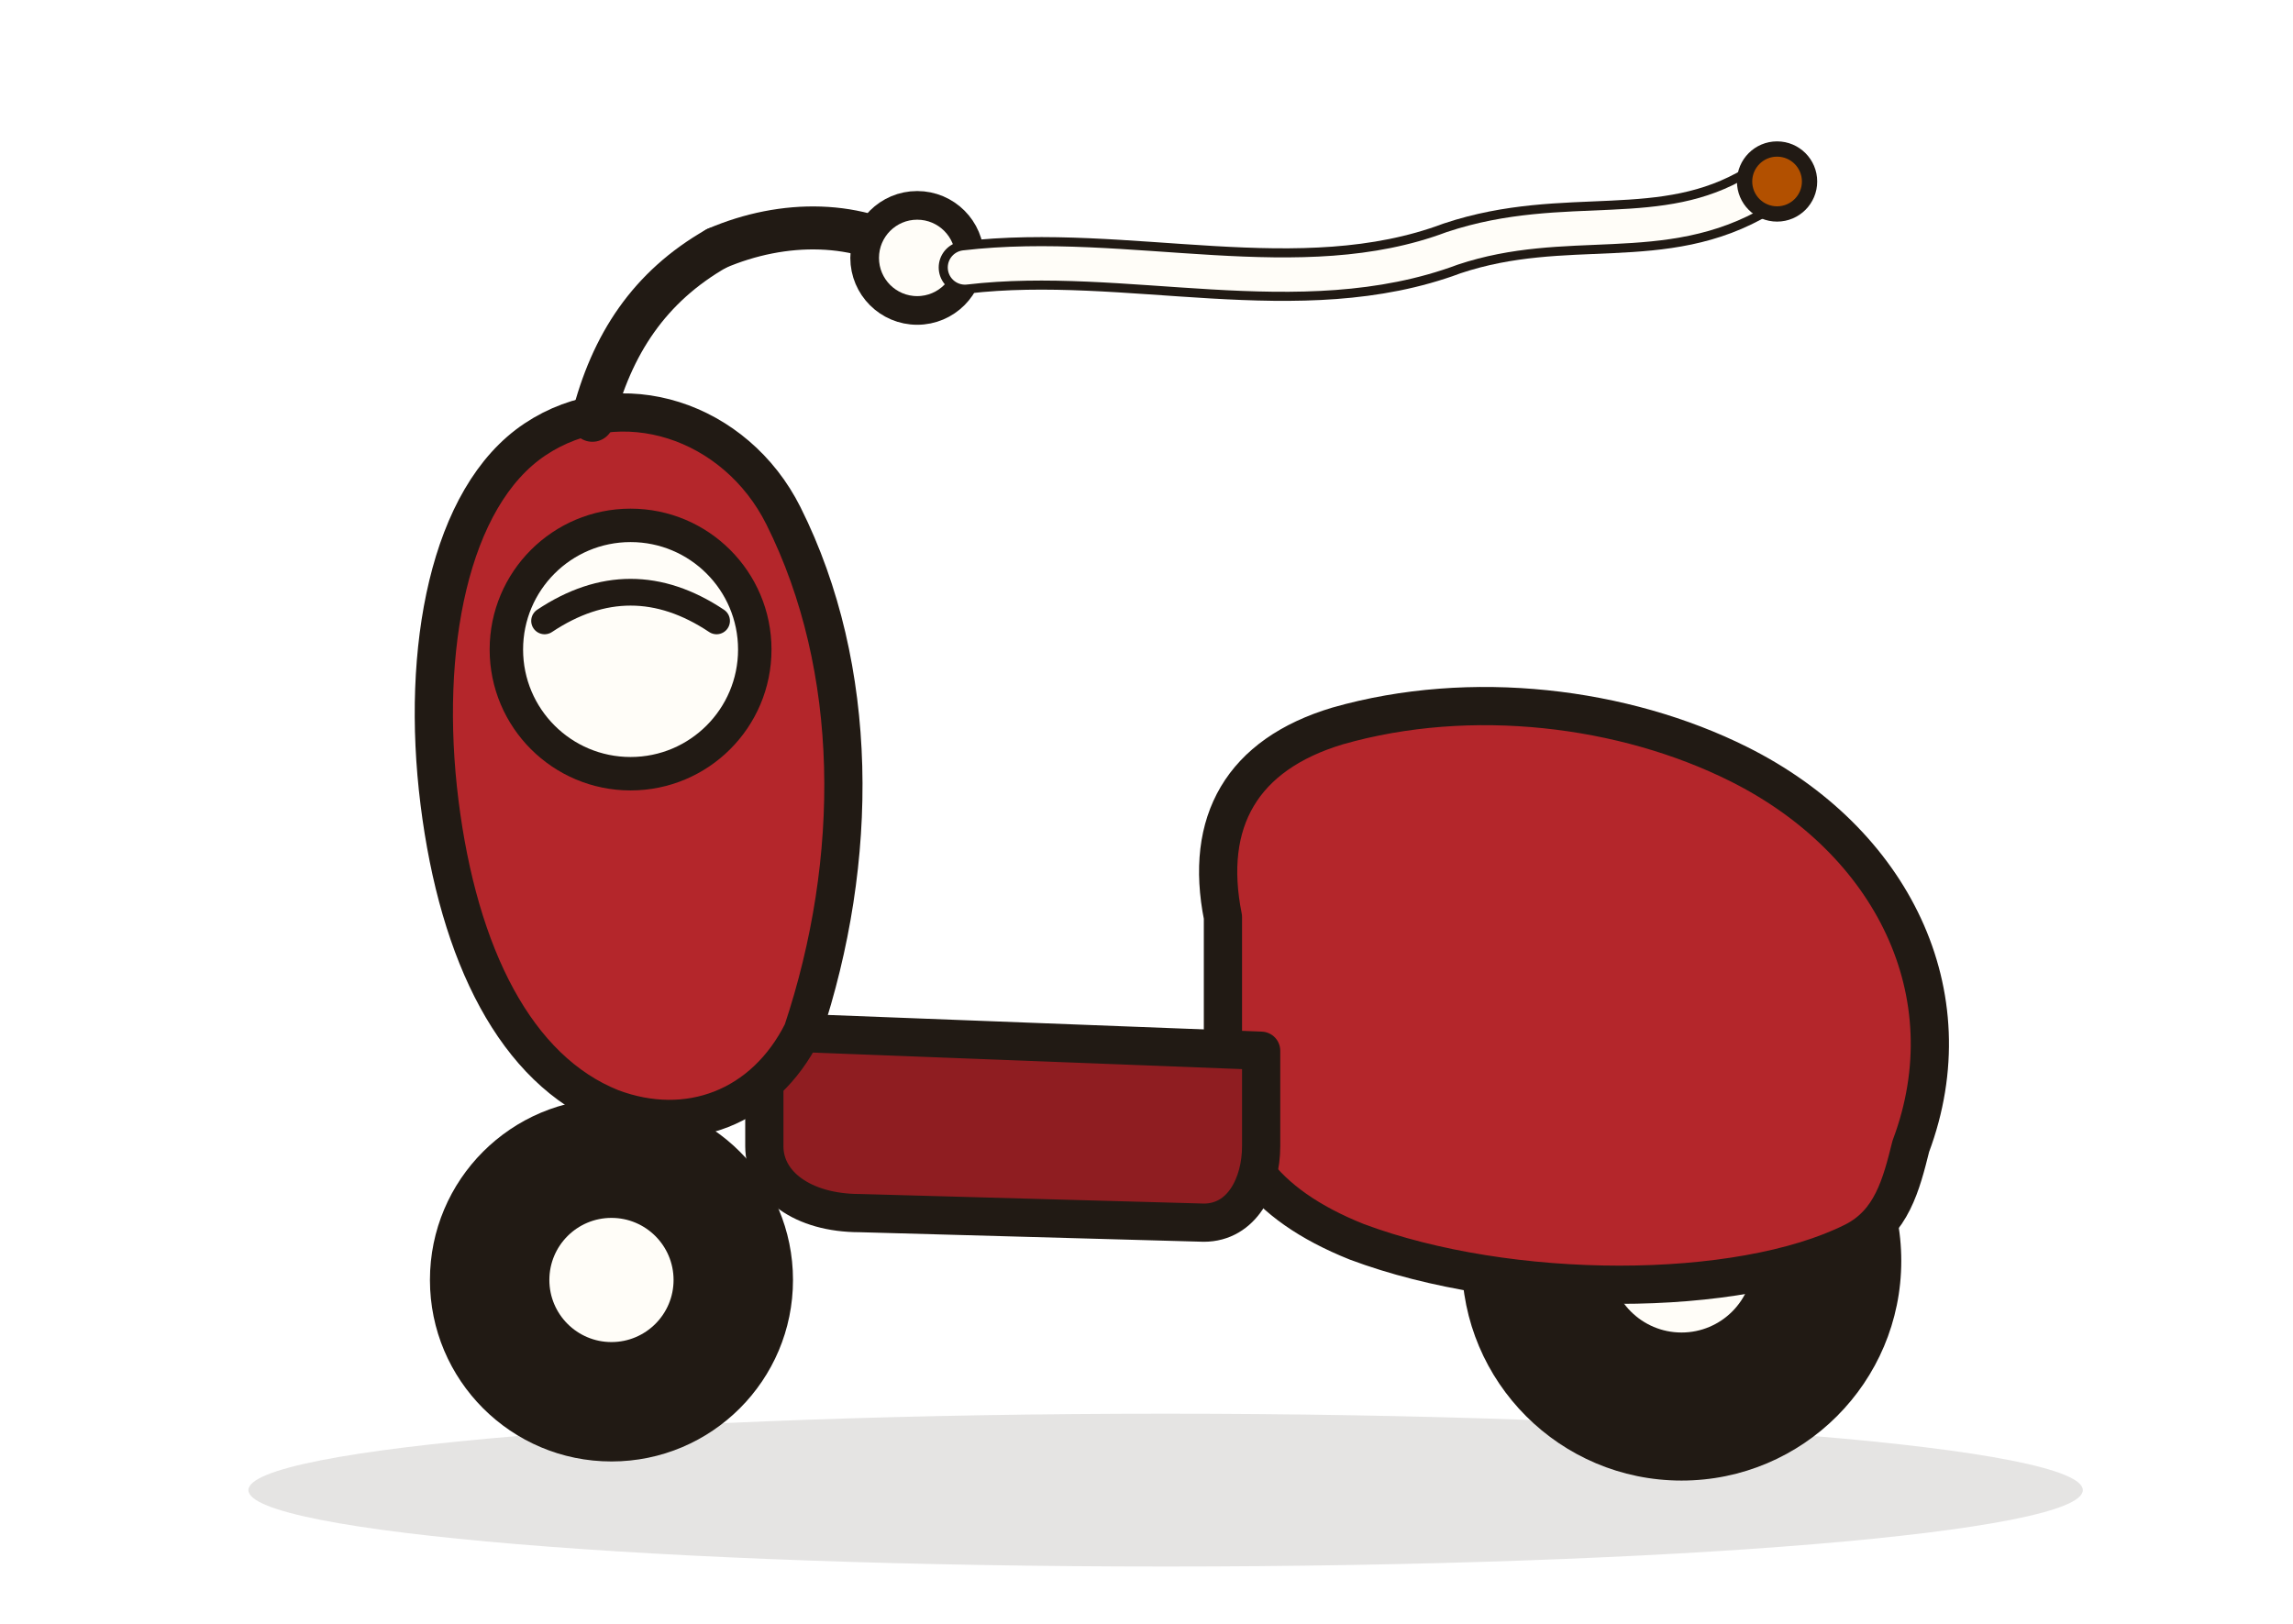
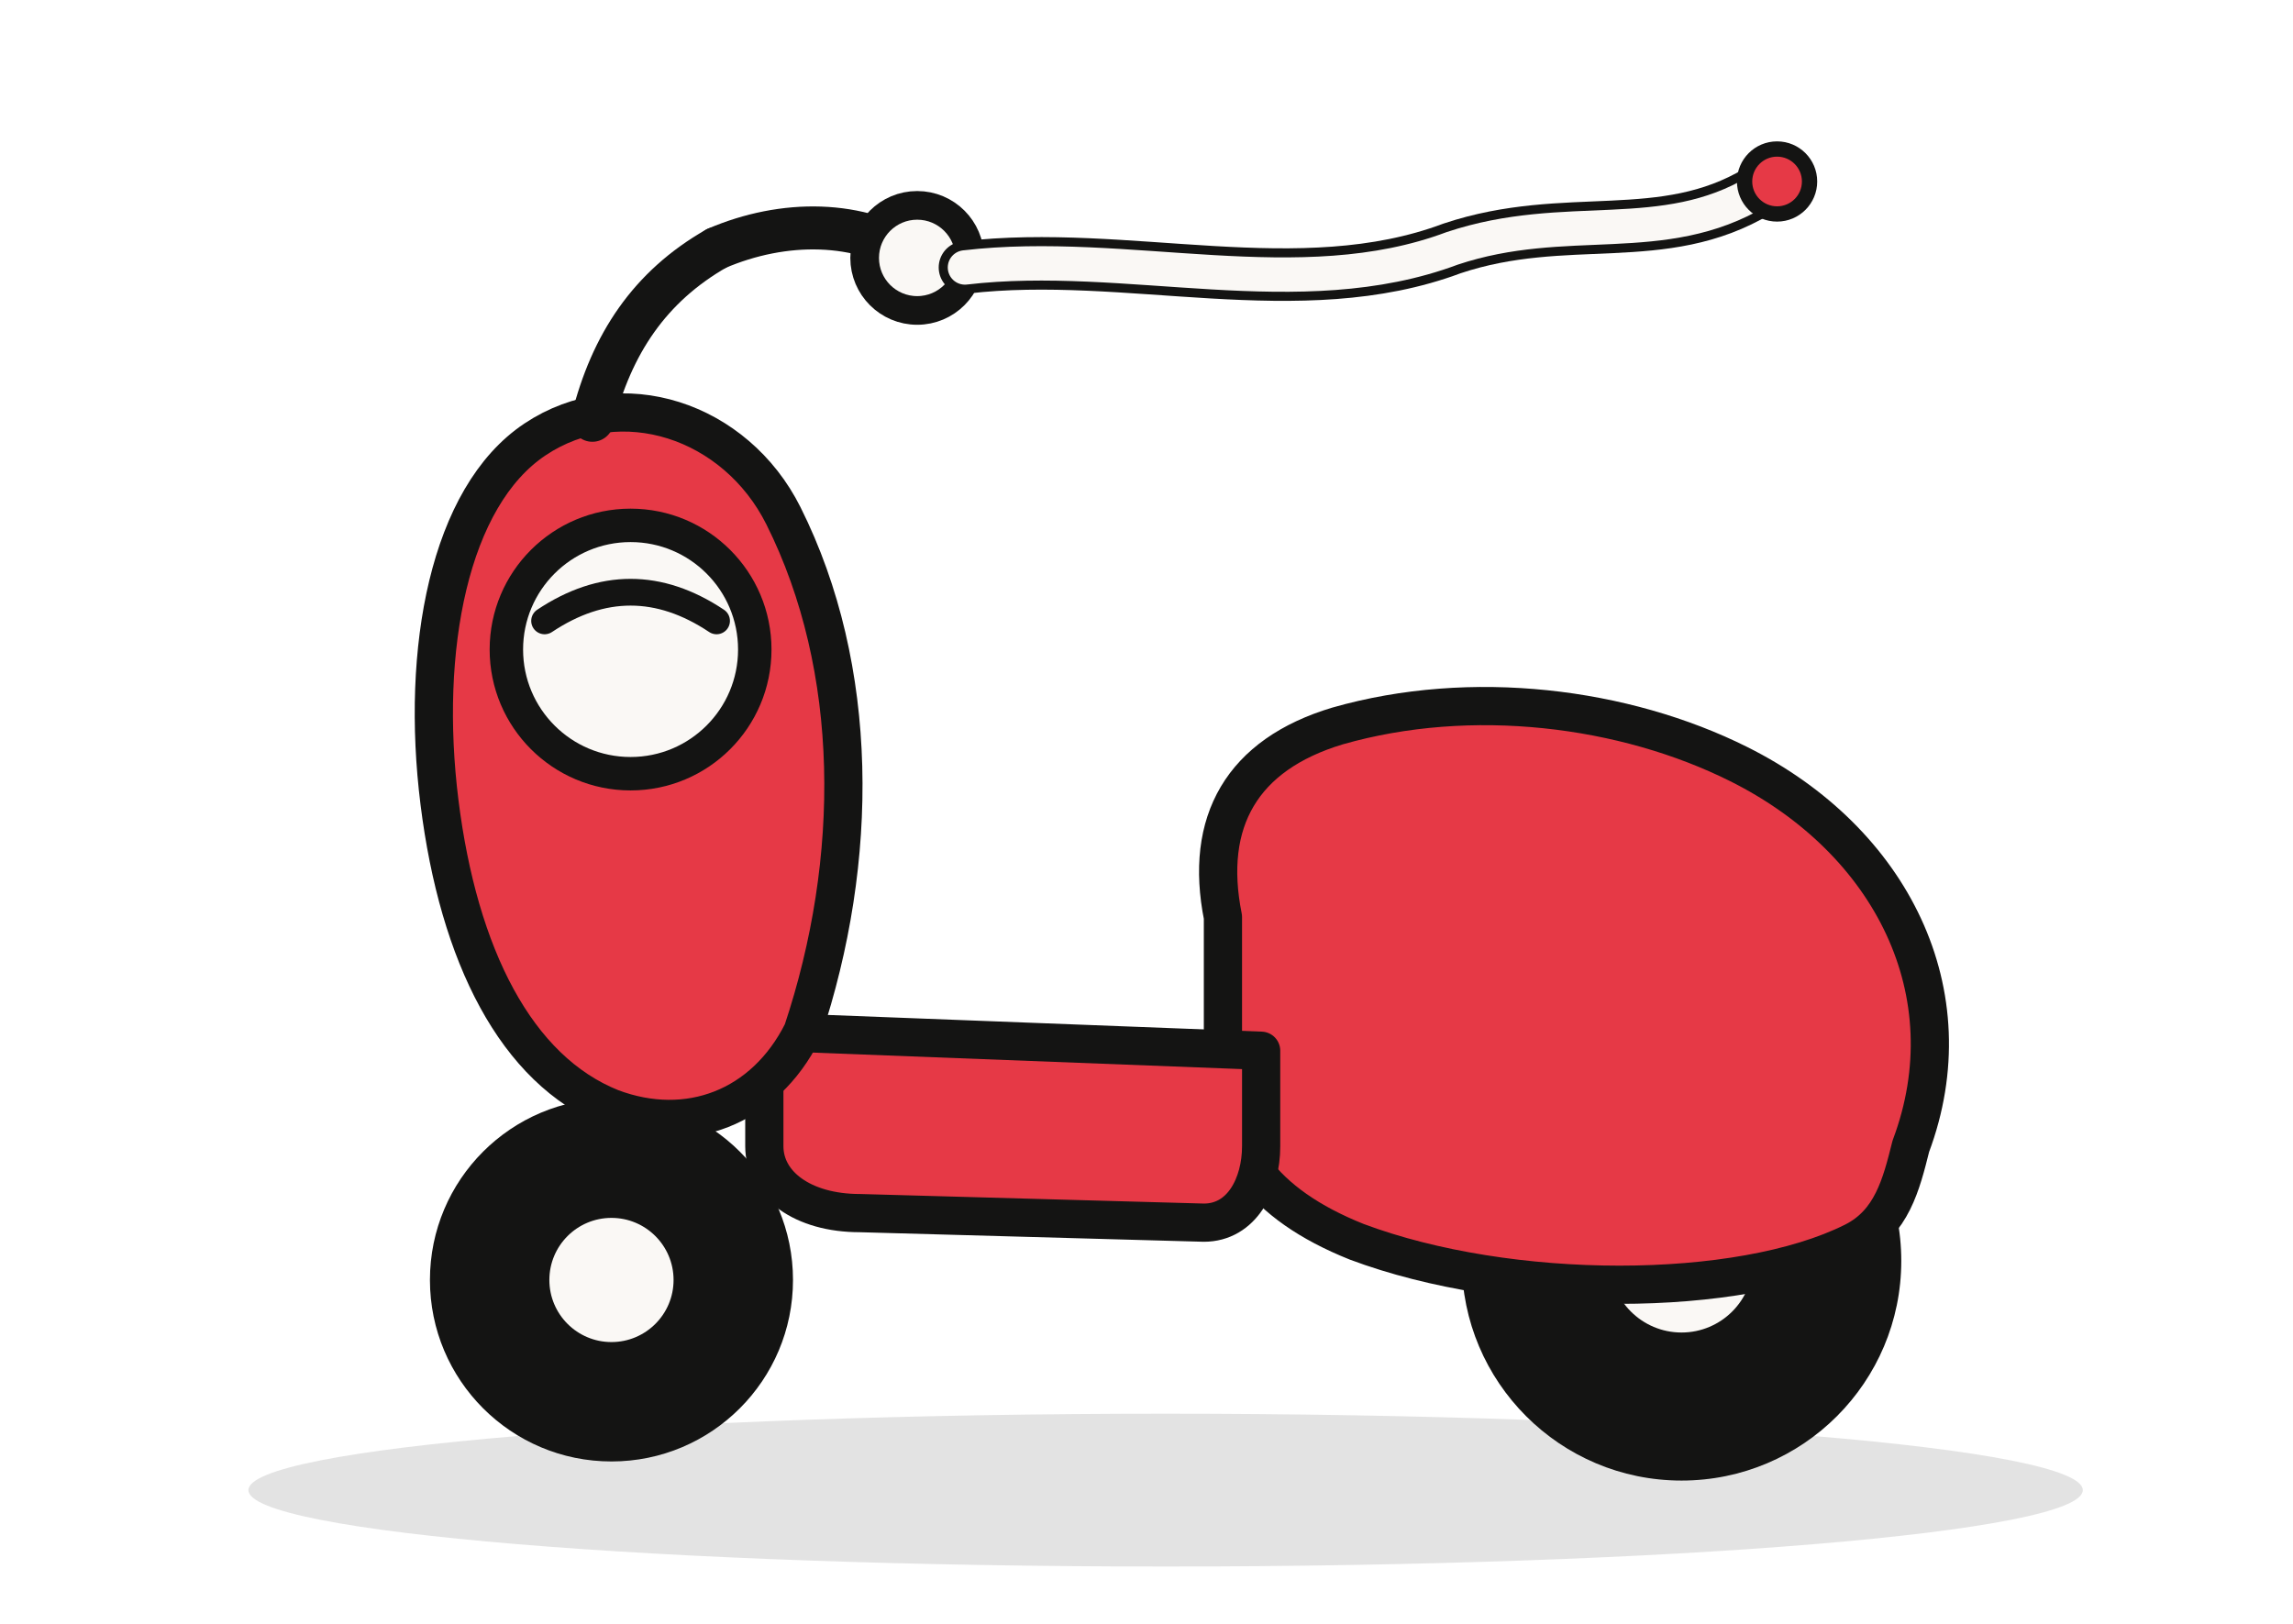
<svg xmlns="http://www.w3.org/2000/svg" viewBox="0 0 240 170" role="img" aria-hidden="true">
  <g transform="translate(240,0) scale(-1,1)">
    <style>
@media (prefers-reduced-motion: no-preference) {
  .ribbon { animation: ribbon-flutter 2.4s ease-in-out infinite; transform-origin: 139px 28px; }
  @keyframes ribbon-flutter { 0%, 100% { transform: rotate(0deg); } 50% { transform: rotate(-3deg); } }
  .idle-bob { animation: idle-bob 3.4s ease-in-out infinite; transform-origin: 118px 130px; }
  @keyframes idle-bob { 0%, 100% { transform: translateY(0); } 50% { transform: translateY(-3px); } }
  .sparkle { animation: sparkle-pulse 1.4s ease-in-out infinite; transform-box: fill-box; transform-origin: center; }
  @keyframes sparkle-pulse { 0%, 100% { opacity: 0.35; transform: scale(0.85); } 50% { opacity: 1; transform: scale(1.05); } }
}
</style>
-     <ellipse cx="118" cy="156" rx="96" ry="8" fill="#211a14" opacity="0.12" />
+     <ellipse cx="118" cy="156" rx="96" ry="8" fill="#141413" opacity="0.12" />
    <g class="idle-bob">
-       <circle cx="64" cy="132" r="23" fill="#211a14" />
-       <circle cx="64" cy="132" r="7.5" fill="#fffdf8" />
-       <circle cx="176" cy="134" r="19" fill="#211a14" />
-       <circle cx="176" cy="134" r="6.5" fill="#fffdf8" />
-       <path d="M40,120            C34,104 42,88 58,80            C70,74 86,72 100,76            C110,79 114,86 112,96            L112,112            C112,120 108,126 98,130            C82,136 58,136 46,130            C42,128 41,124 40,120 Z" fill="#b4262b" stroke="#211a14" stroke-width="4" stroke-linejoin="round" />
-       <path d="M108,110 L160,108 L160,120 C160,124 156,127 150,127 L114,128 C110,128 108,124 108,120 Z" fill="#8f1d21" stroke="#211a14" stroke-width="4" stroke-linejoin="round" />
-       <path d="M156,108            C150,90 150,70 158,54            C163,44 175,40 184,46            C193,52 196,68 194,84            C192,100 186,112 176,116            C168,119 160,116 156,108 Z" fill="#b4262b" stroke="#211a14" stroke-width="4" stroke-linejoin="round" />
-       <path d="M178,44 C176,36 172,30 165,26" stroke="#211a14" stroke-width="4.5" fill="none" stroke-linecap="round" />
-       <path d="M165,26 C158,23 150,23 144,27" stroke="#211a14" stroke-width="4.5" fill="none" stroke-linecap="round" />
-       <circle cx="144" cy="27" r="5.5" fill="#fffdf8" stroke="#211a14" stroke-width="3" />
+       <circle cx="64" cy="132" r="23" fill="#141413" />
+       <circle cx="64" cy="132" r="7.5" fill="#FAF8F5" />
+       <circle cx="176" cy="134" r="19" fill="#141413" />
+       <circle cx="176" cy="134" r="6.5" fill="#FAF8F5" />
+       <path d="M40,120            C34,104 42,88 58,80            C70,74 86,72 100,76            C110,79 114,86 112,96            L112,112            C112,120 108,126 98,130            C82,136 58,136 46,130            C42,128 41,124 40,120 Z" fill="#E63946" stroke="#141413" stroke-width="4" stroke-linejoin="round" />
+       <path d="M108,110 L160,108 L160,120 C160,124 156,127 150,127 L114,128 C110,128 108,124 108,120 Z" fill="#E63946" stroke="#141413" stroke-width="4" stroke-linejoin="round" />
+       <path d="M156,108            C150,90 150,70 158,54            C163,44 175,40 184,46            C193,52 196,68 194,84            C192,100 186,112 176,116            C168,119 160,116 156,108 Z" fill="#E63946" stroke="#141413" stroke-width="4" stroke-linejoin="round" />
+       <path d="M178,44 C176,36 172,30 165,26" stroke="#141413" stroke-width="4.5" fill="none" stroke-linecap="round" />
+       <path d="M165,26 C158,23 150,23 144,27" stroke="#141413" stroke-width="4.5" fill="none" stroke-linecap="round" />
+       <circle cx="144" cy="27" r="5.5" fill="#FAF8F5" stroke="#141413" stroke-width="3" />
      <g class="ribbon">
-         <path d="M139,28 C122,26 104,32 88,26 C76,22 66,26 56,20" stroke="#211a14" stroke-width="5.5" fill="none" stroke-linecap="round" />
-         <path d="M139,28 C122,26 104,32 88,26 C76,22 66,26 56,20" stroke="#fffdf8" stroke-width="3.6" fill="none" stroke-linecap="round" />
-         <circle cx="54" cy="19" r="3.4" fill="#b25000" stroke="#211a14" stroke-width="1.6" />
+         <path d="M139,28 C122,26 104,32 88,26 C76,22 66,26 56,20" stroke="#141413" stroke-width="5.5" fill="none" stroke-linecap="round" />
+         <path d="M139,28 C122,26 104,32 88,26 C76,22 66,26 56,20" stroke="#FAF8F5" stroke-width="3.6" fill="none" stroke-linecap="round" />
+         <circle cx="54" cy="19" r="3.4" fill="#E63946" stroke="#141413" stroke-width="1.6" />
      </g>
-       <circle cx="174" cy="68" r="13" fill="#fffdf8" stroke="#211a14" stroke-width="3.5" />
-       <path d="M165,65 Q174,59 183,65" stroke="#211a14" stroke-width="2.8" fill="none" stroke-linecap="round" />
+       <circle cx="174" cy="68" r="13" fill="#FAF8F5" stroke="#141413" stroke-width="3.5" />
+       <path d="M165,65 Q174,59 183,65" stroke="#141413" stroke-width="2.8" fill="none" stroke-linecap="round" />
    </g>
  </g>
</svg>
